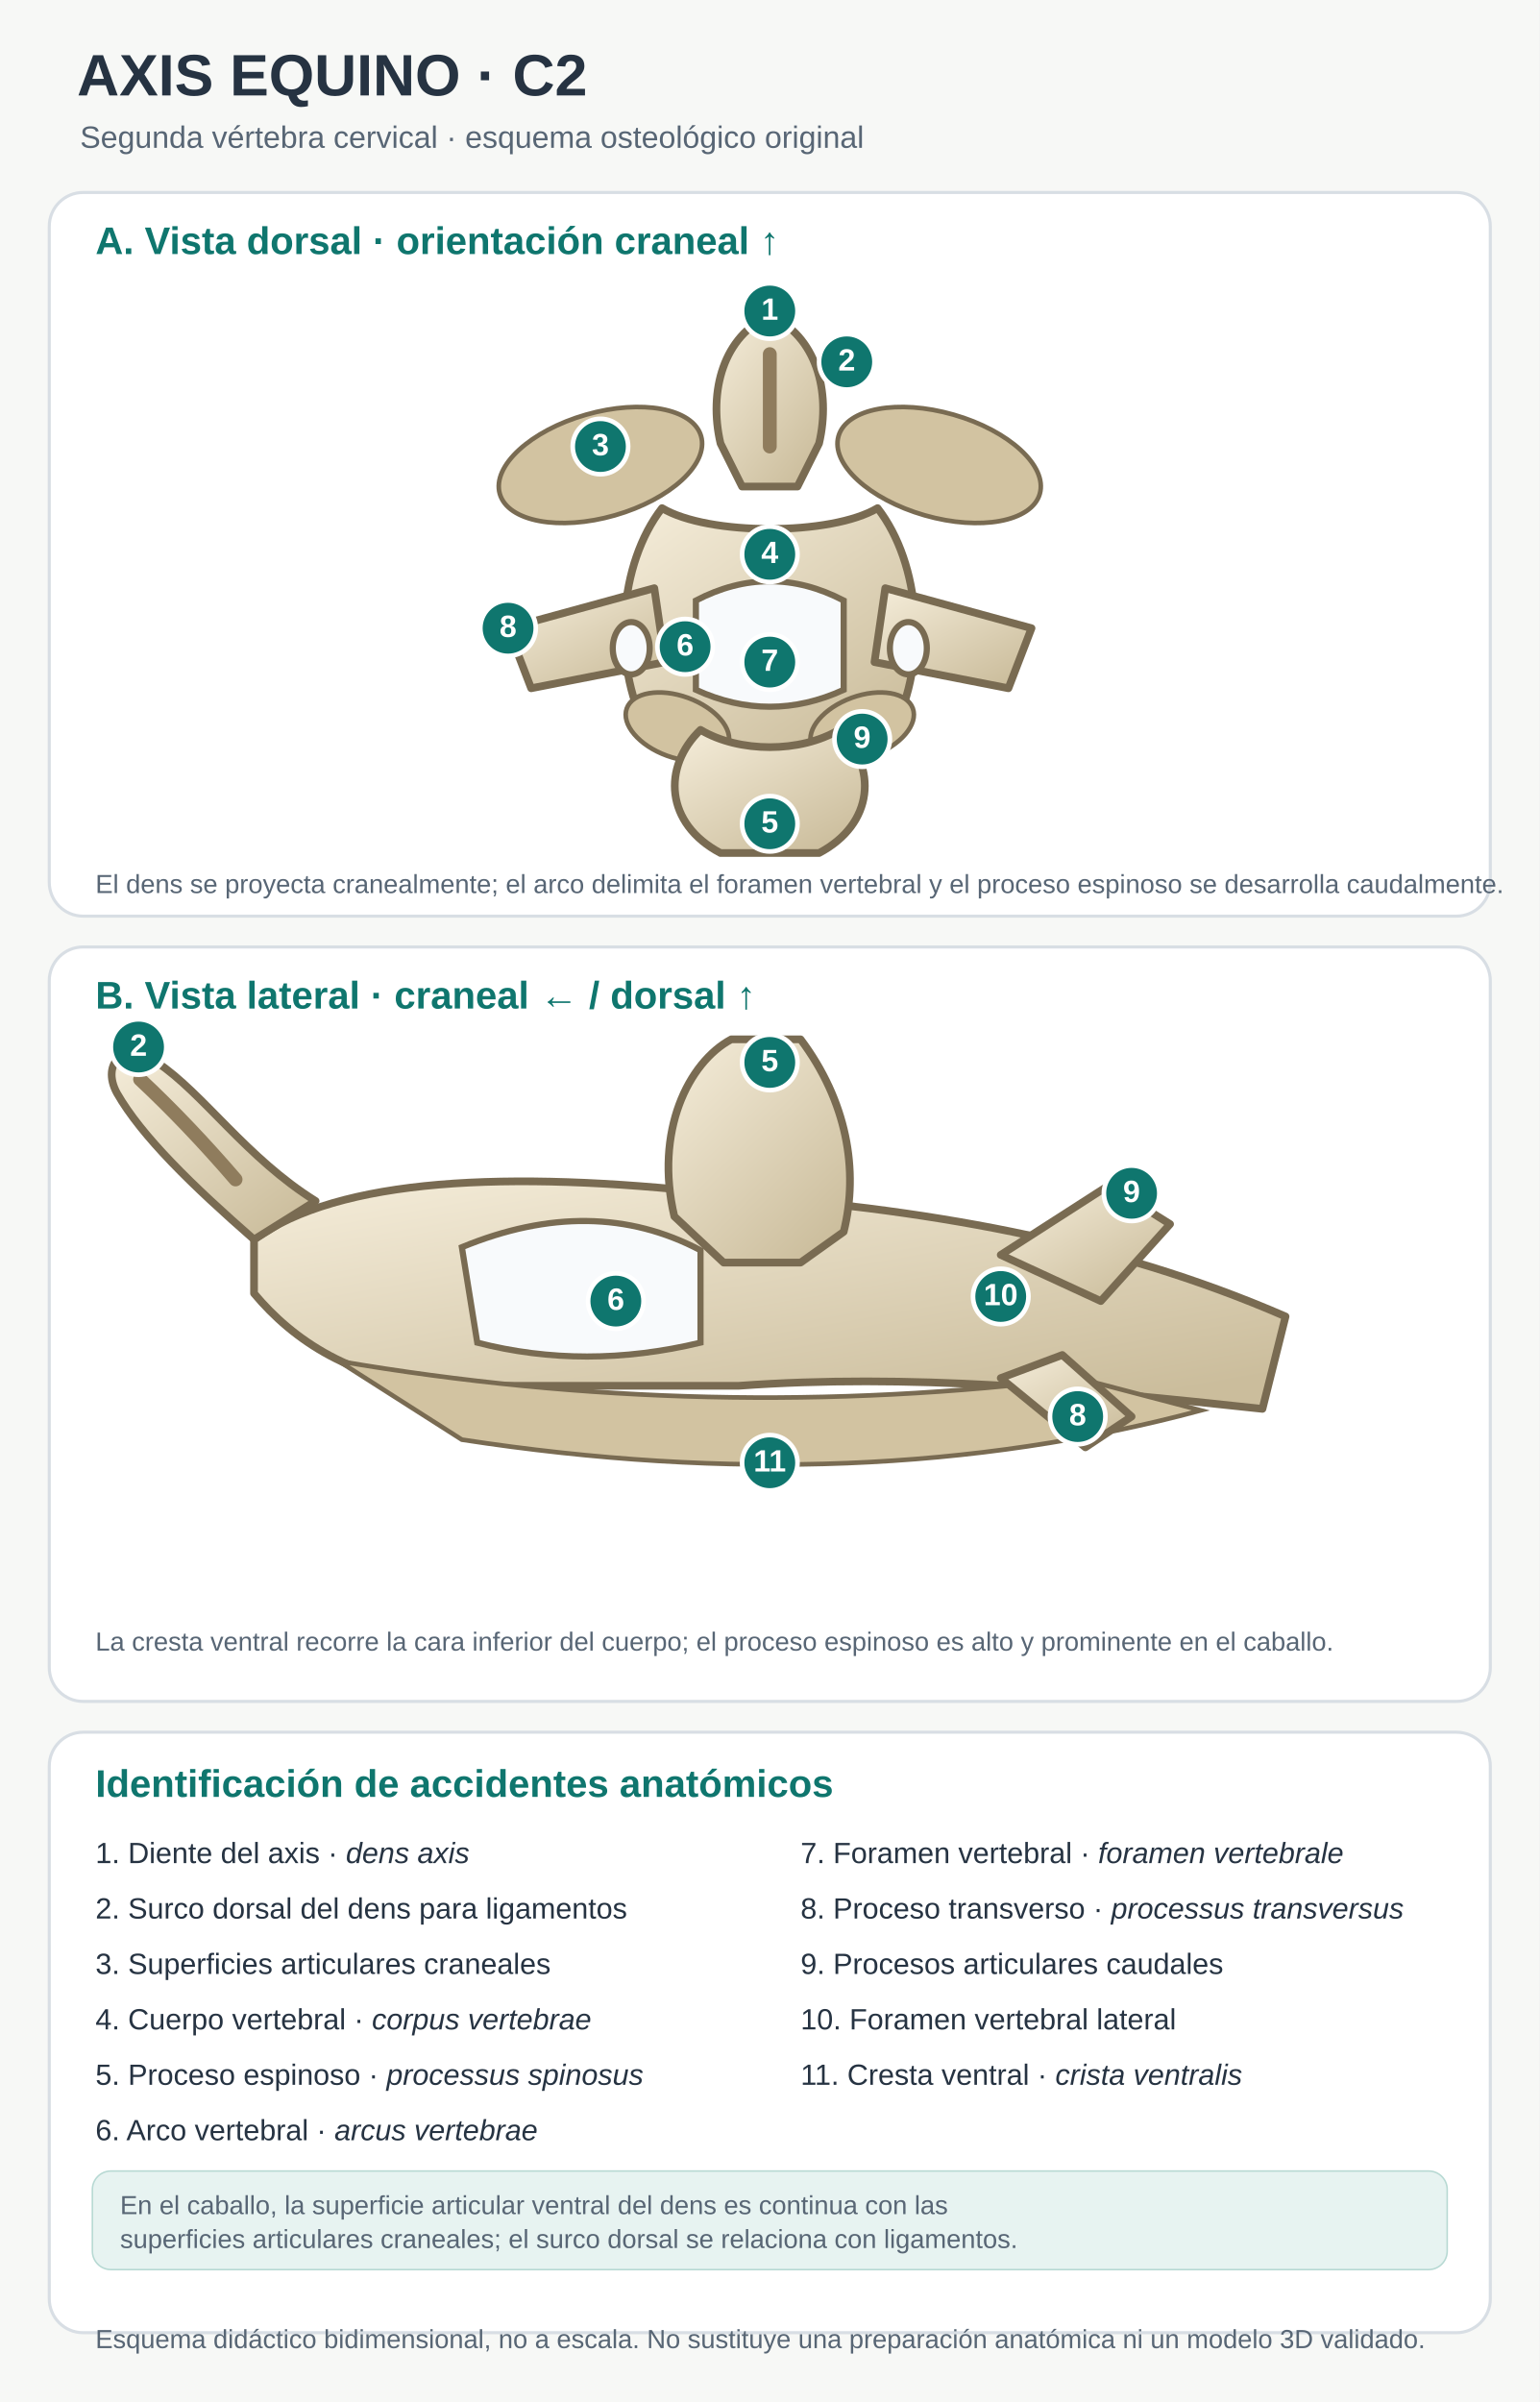
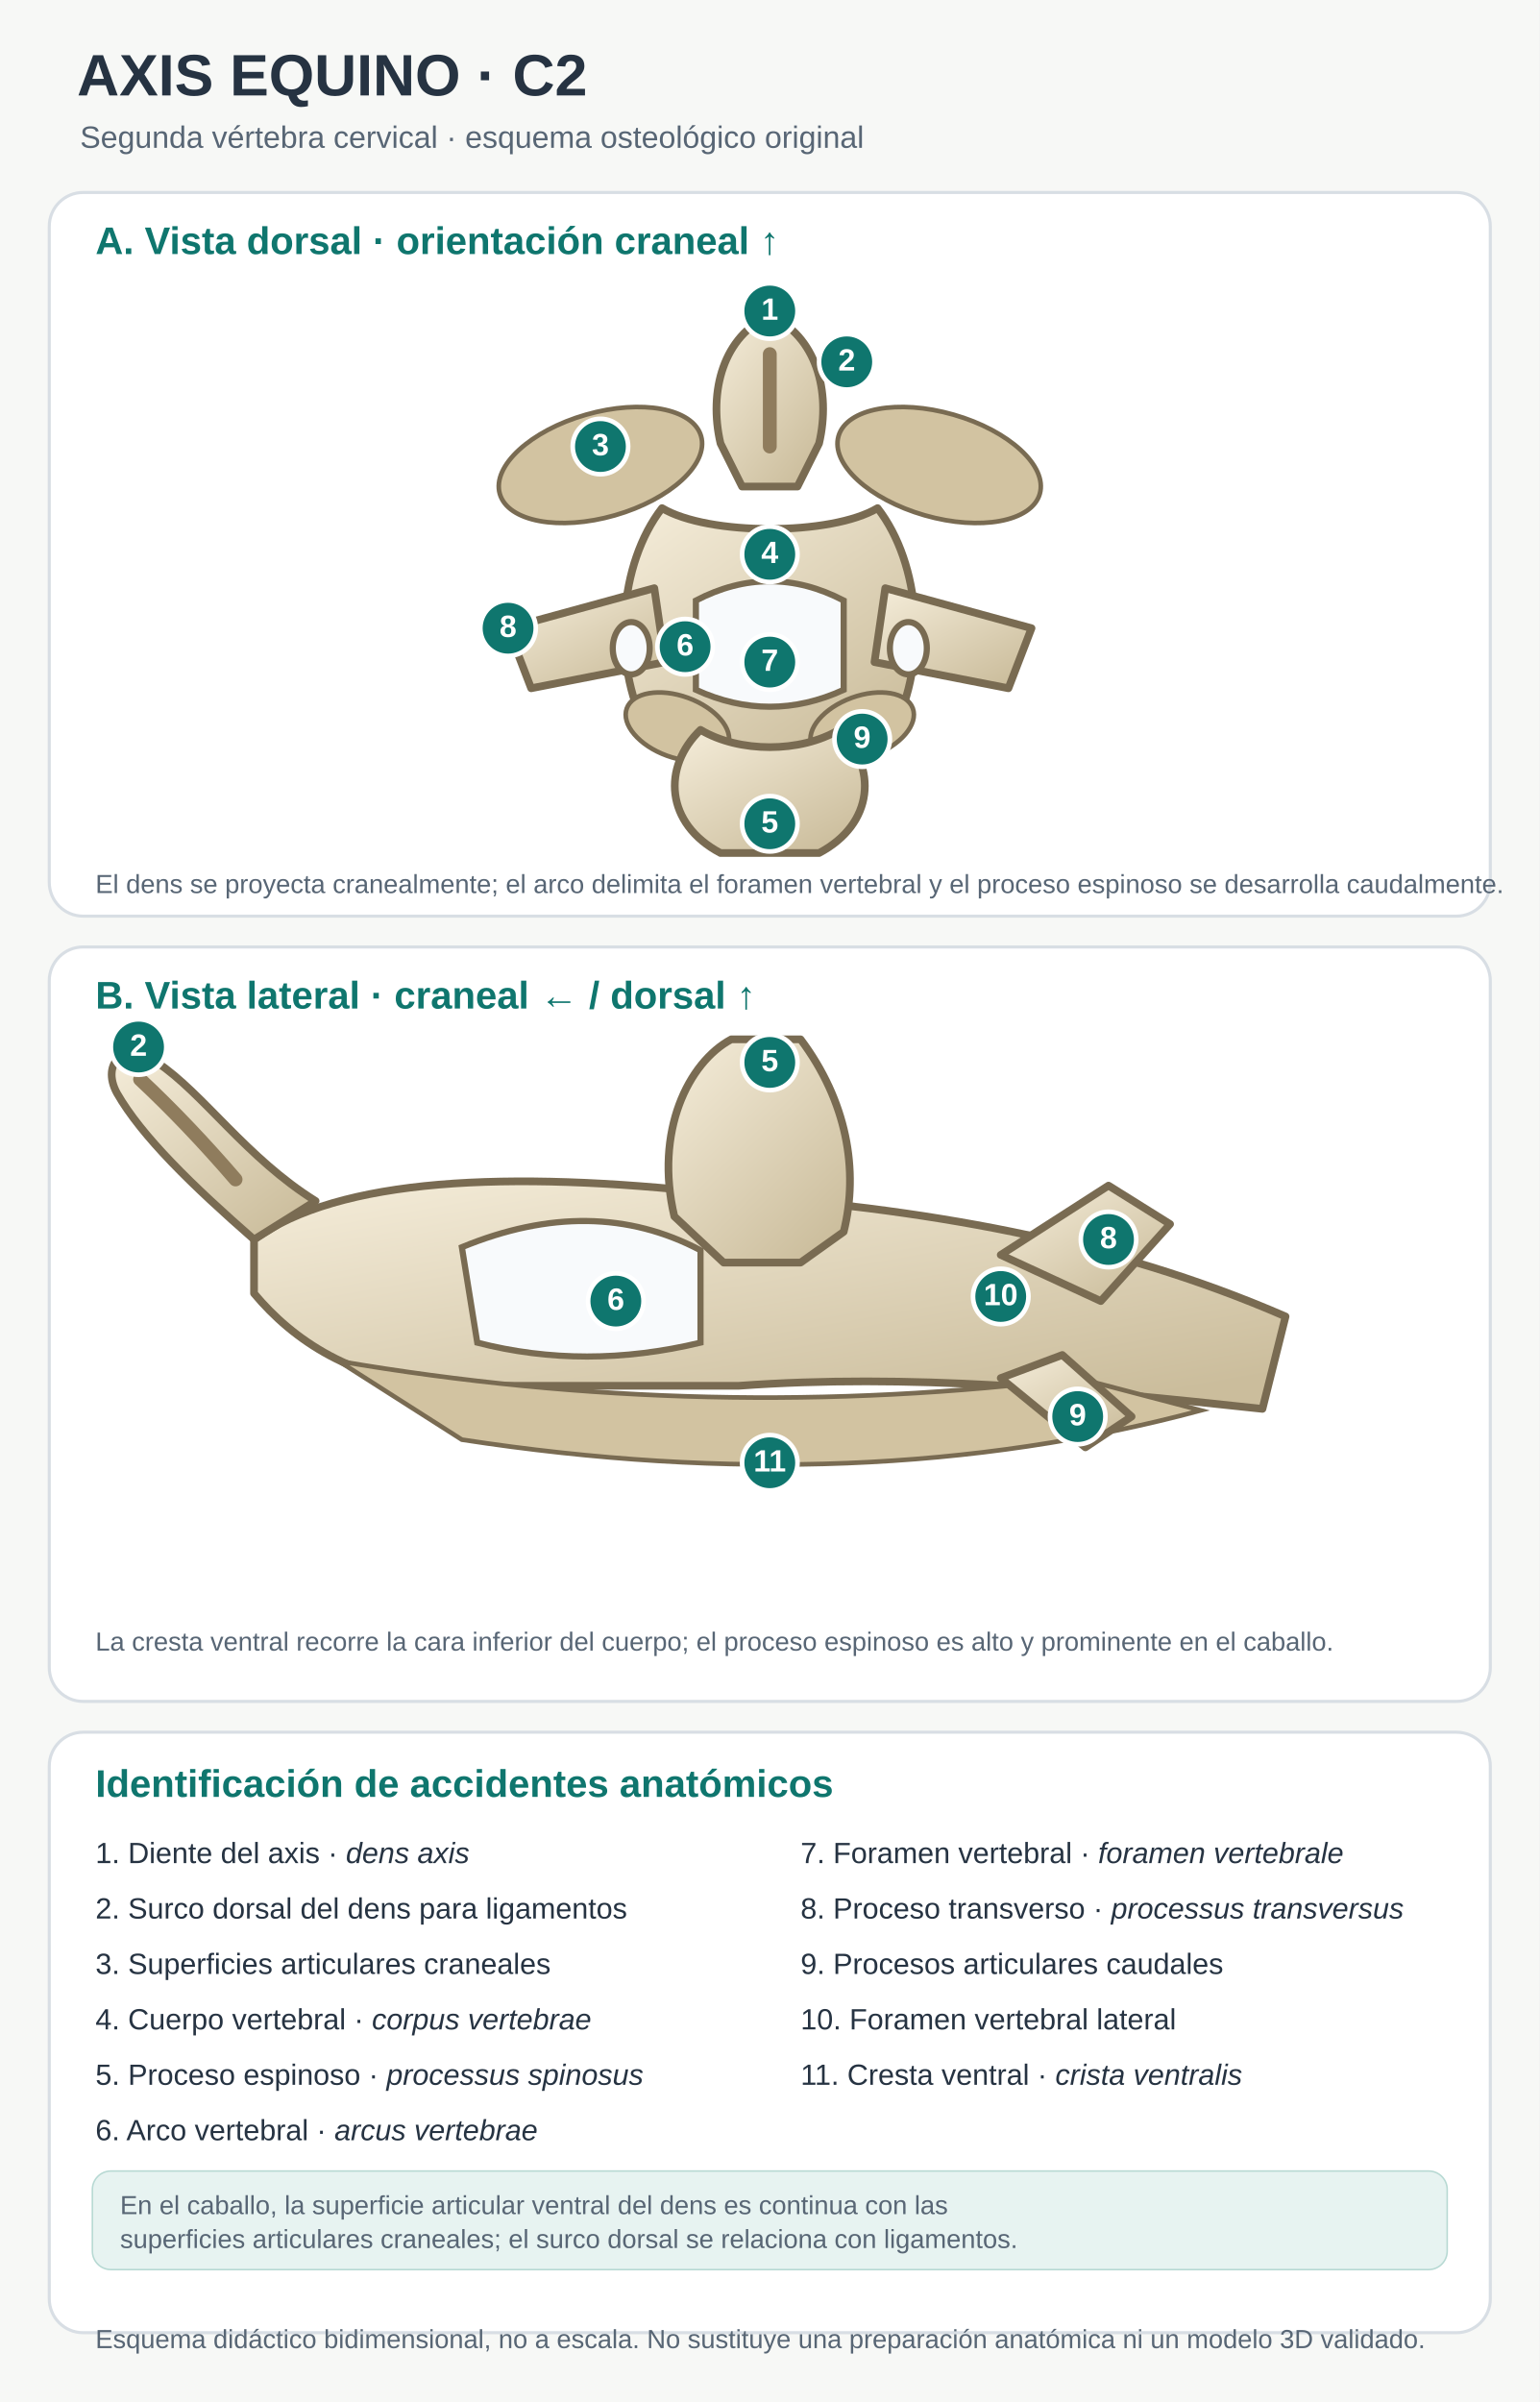
<svg xmlns="http://www.w3.org/2000/svg" viewBox="0 0 1000 1560" role="img" aria-labelledby="t d">
  <defs>
    <linearGradient id="bone" x1="0" y1="0" x2="0.8" y2="1">
      <stop offset="0" stop-color="#f5edda" />
      <stop offset="1" stop-color="#cbbd9c" />
    </linearGradient>
    <style>
  text{font-family:Arial,Helvetica,sans-serif;fill:#263342}
  .title{font-size:38px;font-weight:700}.sub{font-size:20px;fill:#586675}
  .panel{fill:#fff;stroke:#d8dee4;stroke-width:2}.view{font-size:25px;font-weight:700;fill:#0f766e}
  .bone{fill:url(#bone);stroke:#796b52;stroke-width:5;stroke-linejoin:round}
  .surface{fill:#d2c3a1;stroke:#796b52;stroke-width:3}
  .hole{fill:#f8fafc;stroke:#796b52;stroke-width:4}
  .groove{fill:none;stroke:#8f7c5d;stroke-width:9;stroke-linecap:round}
  .n circle{fill:#0f766e;stroke:#fff;stroke-width:3}.n text{fill:#fff;font-size:20px;font-weight:700;text-anchor:middle;dominant-baseline:middle}
  .key{font-size:19px}.small{font-size:17px;fill:#586675}
 </style>
  </defs>
  <rect width="1000" height="1560" fill="#f7f8f6" />
  <text x="50" y="62" class="title">AXIS EQUINO · C2</text>
  <text x="52" y="96" class="sub">Segunda vértebra cervical · esquema osteológico original</text>
  <rect x="32" y="125" width="936" height="470" rx="22" class="panel" />
  <text x="62" y="165" class="view">A. Vista dorsal · orientación craneal ↑</text>
  <path class="bone" d="M500 205 C470 218 460 254 468 288 L482 316 L518 316 L532 288 C540 254 530 218 500 205 Z" />
  <path class="groove" d="M500 230 Q500 265 500 290" />
  <ellipse class="surface" cx="390" cy="302" rx="68" ry="34" transform="rotate(-16 390 302)" />
  <ellipse class="surface" cx="610" cy="302" rx="68" ry="34" transform="rotate(16 610 302)" />
  <path class="bone" d="M430 330 C402 366 397 430 420 474 C444 501 556 501 580 474 C603 430 598 366 570 330 C540 348 460 348 430 330 Z" />
  <path class="hole" d="M452 390 Q500 365 548 390 L548 448 Q500 470 452 448 Z" />
  <path class="bone" d="M425 382 L330 408 L345 447 L432 430 Z" />
  <path class="bone" d="M575 382 L670 408 L655 447 L568 430 Z" />
  <ellipse class="surface" cx="440" cy="472" rx="35" ry="20" transform="rotate(20 440 472)" />
  <ellipse class="surface" cx="560" cy="472" rx="35" ry="20" transform="rotate(-20 560 472)" />
  <path class="bone" d="M455 474 C430 498 432 535 468 554 L532 554 C568 535 570 498 545 474 C520 489 480 489 455 474 Z" />
  <ellipse class="hole" cx="410" cy="421" rx="12" ry="17" />
  <ellipse class="hole" cx="590" cy="421" rx="12" ry="17" />
  <g class="n">
    <circle cx="500" cy="202" r="18" />
    <text x="500" y="202">1</text>
  </g>
  <g class="n">
    <circle cx="550" cy="235" r="18" />
    <text x="550" y="235">2</text>
  </g>
  <g class="n">
    <circle cx="390" cy="290" r="18" />
    <text x="390" y="290">3</text>
  </g>
  <g class="n">
    <circle cx="500" cy="360" r="18" />
    <text x="500" y="360">4</text>
  </g>
  <g class="n">
    <circle cx="500" cy="535" r="18" />
    <text x="500" y="535">5</text>
  </g>
  <g class="n">
    <circle cx="445" cy="420" r="18" />
    <text x="445" y="420">6</text>
  </g>
  <g class="n">
    <circle cx="500" cy="430" r="18" />
    <text x="500" y="430">7</text>
  </g>
  <g class="n">
    <circle cx="330" cy="408" r="18" />
    <text x="330" y="408">8</text>
  </g>
  <g class="n">
    <circle cx="560" cy="480" r="18" />
    <text x="560" y="480">9</text>
  </g>
  <text x="62" y="580" class="small">El dens se proyecta cranealmente; el arco delimita el foramen vertebral y el proceso espinoso se desarrolla caudalmente.</text>
  <rect x="32" y="615" width="936" height="490" rx="22" class="panel" />
  <text x="62" y="655" class="view">B. Vista lateral · craneal ← / dorsal ↑</text>
  <path class="bone" d="M165 805 C220 765 330 760 465 775 C600 785 720 805 835 855 L820 915 C700 902 590 892 480 900 L290 900 C230 898 190 870 165 840 Z" />
  <path class="bone" d="M165 805 C125 770 92 738 76 710 C65 690 82 675 102 690 C132 710 160 752 205 780 Z" />
  <path class="groove" d="M91 701 Q122 730 153 766" />
  <path class="bone" d="M438 790 C425 735 447 690 475 675 L520 675 C550 715 558 760 548 800 L520 820 L470 820 Z" />
  <path class="hole" d="M300 810 Q385 775 455 812 L455 872 Q380 890 310 872 Z" />
  <path class="surface" d="M220 884 Q460 925 700 895 L780 916 Q560 975 300 935 Z" />
  <path class="bone" d="M650 815 L720 770 L760 795 L715 845 Z" />
  <path class="bone" d="M650 895 L705 940 L735 920 L690 880 Z" />
  <ellipse class="hole" cx="650" cy="842" rx="12" ry="17" />
  <g class="n">
    <circle cx="90" cy="680" r="18" />
    <text x="90" y="680">2</text>
  </g>
  <g class="n">
    <circle cx="400" cy="845" r="18" />
    <text x="400" y="845">6</text>
  </g>
  <g class="n">
    <circle cx="500" cy="690" r="18" />
    <text x="500" y="690">5</text>
  </g>
  <g class="n">
    <circle cx="500" cy="950" r="18" />
    <text x="500" y="950">11</text>
  </g>
  <g class="n">
    <circle cx="650" cy="842" r="18" />
    <text x="650" y="842">10</text>
  </g>
  <g class="n">
-     <circle cx="735" cy="775" r="18" />
-     <text x="735" y="775">9</text>
+     <circle cx="720" cy="805" r="18" />
+     <text x="720" y="805">8</text>
  </g>
  <g class="n">
    <circle cx="700" cy="920" r="18" />
-     <text x="700" y="920">8</text>
+     <text x="700" y="920">9</text>
  </g>
  <text x="62" y="1072" class="small">La cresta ventral recorre la cara inferior del cuerpo; el proceso espinoso es alto y prominente en el caballo.</text>
  <rect x="32" y="1125" width="936" height="390" rx="22" class="panel" />
  <text x="62" y="1167" class="view">Identificación de accidentes anatómicos</text>
  <text x="62" y="1210" class="key">1. Diente del axis · <tspan font-style="italic">dens axis</tspan>
  </text>
  <text x="62" y="1246" class="key">2. Surco dorsal del dens para ligamentos</text>
  <text x="62" y="1282" class="key">3. Superficies articulares craneales</text>
  <text x="62" y="1318" class="key">4. Cuerpo vertebral · <tspan font-style="italic">corpus vertebrae</tspan>
  </text>
  <text x="62" y="1354" class="key">5. Proceso espinoso · <tspan font-style="italic">processus spinosus</tspan>
  </text>
  <text x="62" y="1390" class="key">6. Arco vertebral · <tspan font-style="italic">arcus vertebrae</tspan>
  </text>
  <text x="520" y="1210" class="key">7. Foramen vertebral · <tspan font-style="italic">foramen vertebrale</tspan>
  </text>
  <text x="520" y="1246" class="key">8. Proceso transverso · <tspan font-style="italic">processus transversus</tspan>
  </text>
  <text x="520" y="1282" class="key">9. Procesos articulares caudales</text>
  <text x="520" y="1318" class="key">10. Foramen vertebral lateral</text>
  <text x="520" y="1354" class="key">11. Cresta ventral · <tspan font-style="italic">crista ventralis</tspan>
  </text>
  <rect x="60" y="1410" width="880" height="64" rx="12" fill="#e7f3f1" stroke="#b7d9d3" />
  <text x="78" y="1438" class="small">En el caballo, la superficie articular ventral del dens es continua con las</text>
  <text x="78" y="1460" class="small">superficies articulares craneales; el surco dorsal se relaciona con ligamentos.</text>
  <text x="62" y="1525" class="small">Esquema didáctico bidimensional, no a escala. No sustituye una preparación anatómica ni un modelo 3D validado.</text>
</svg>
